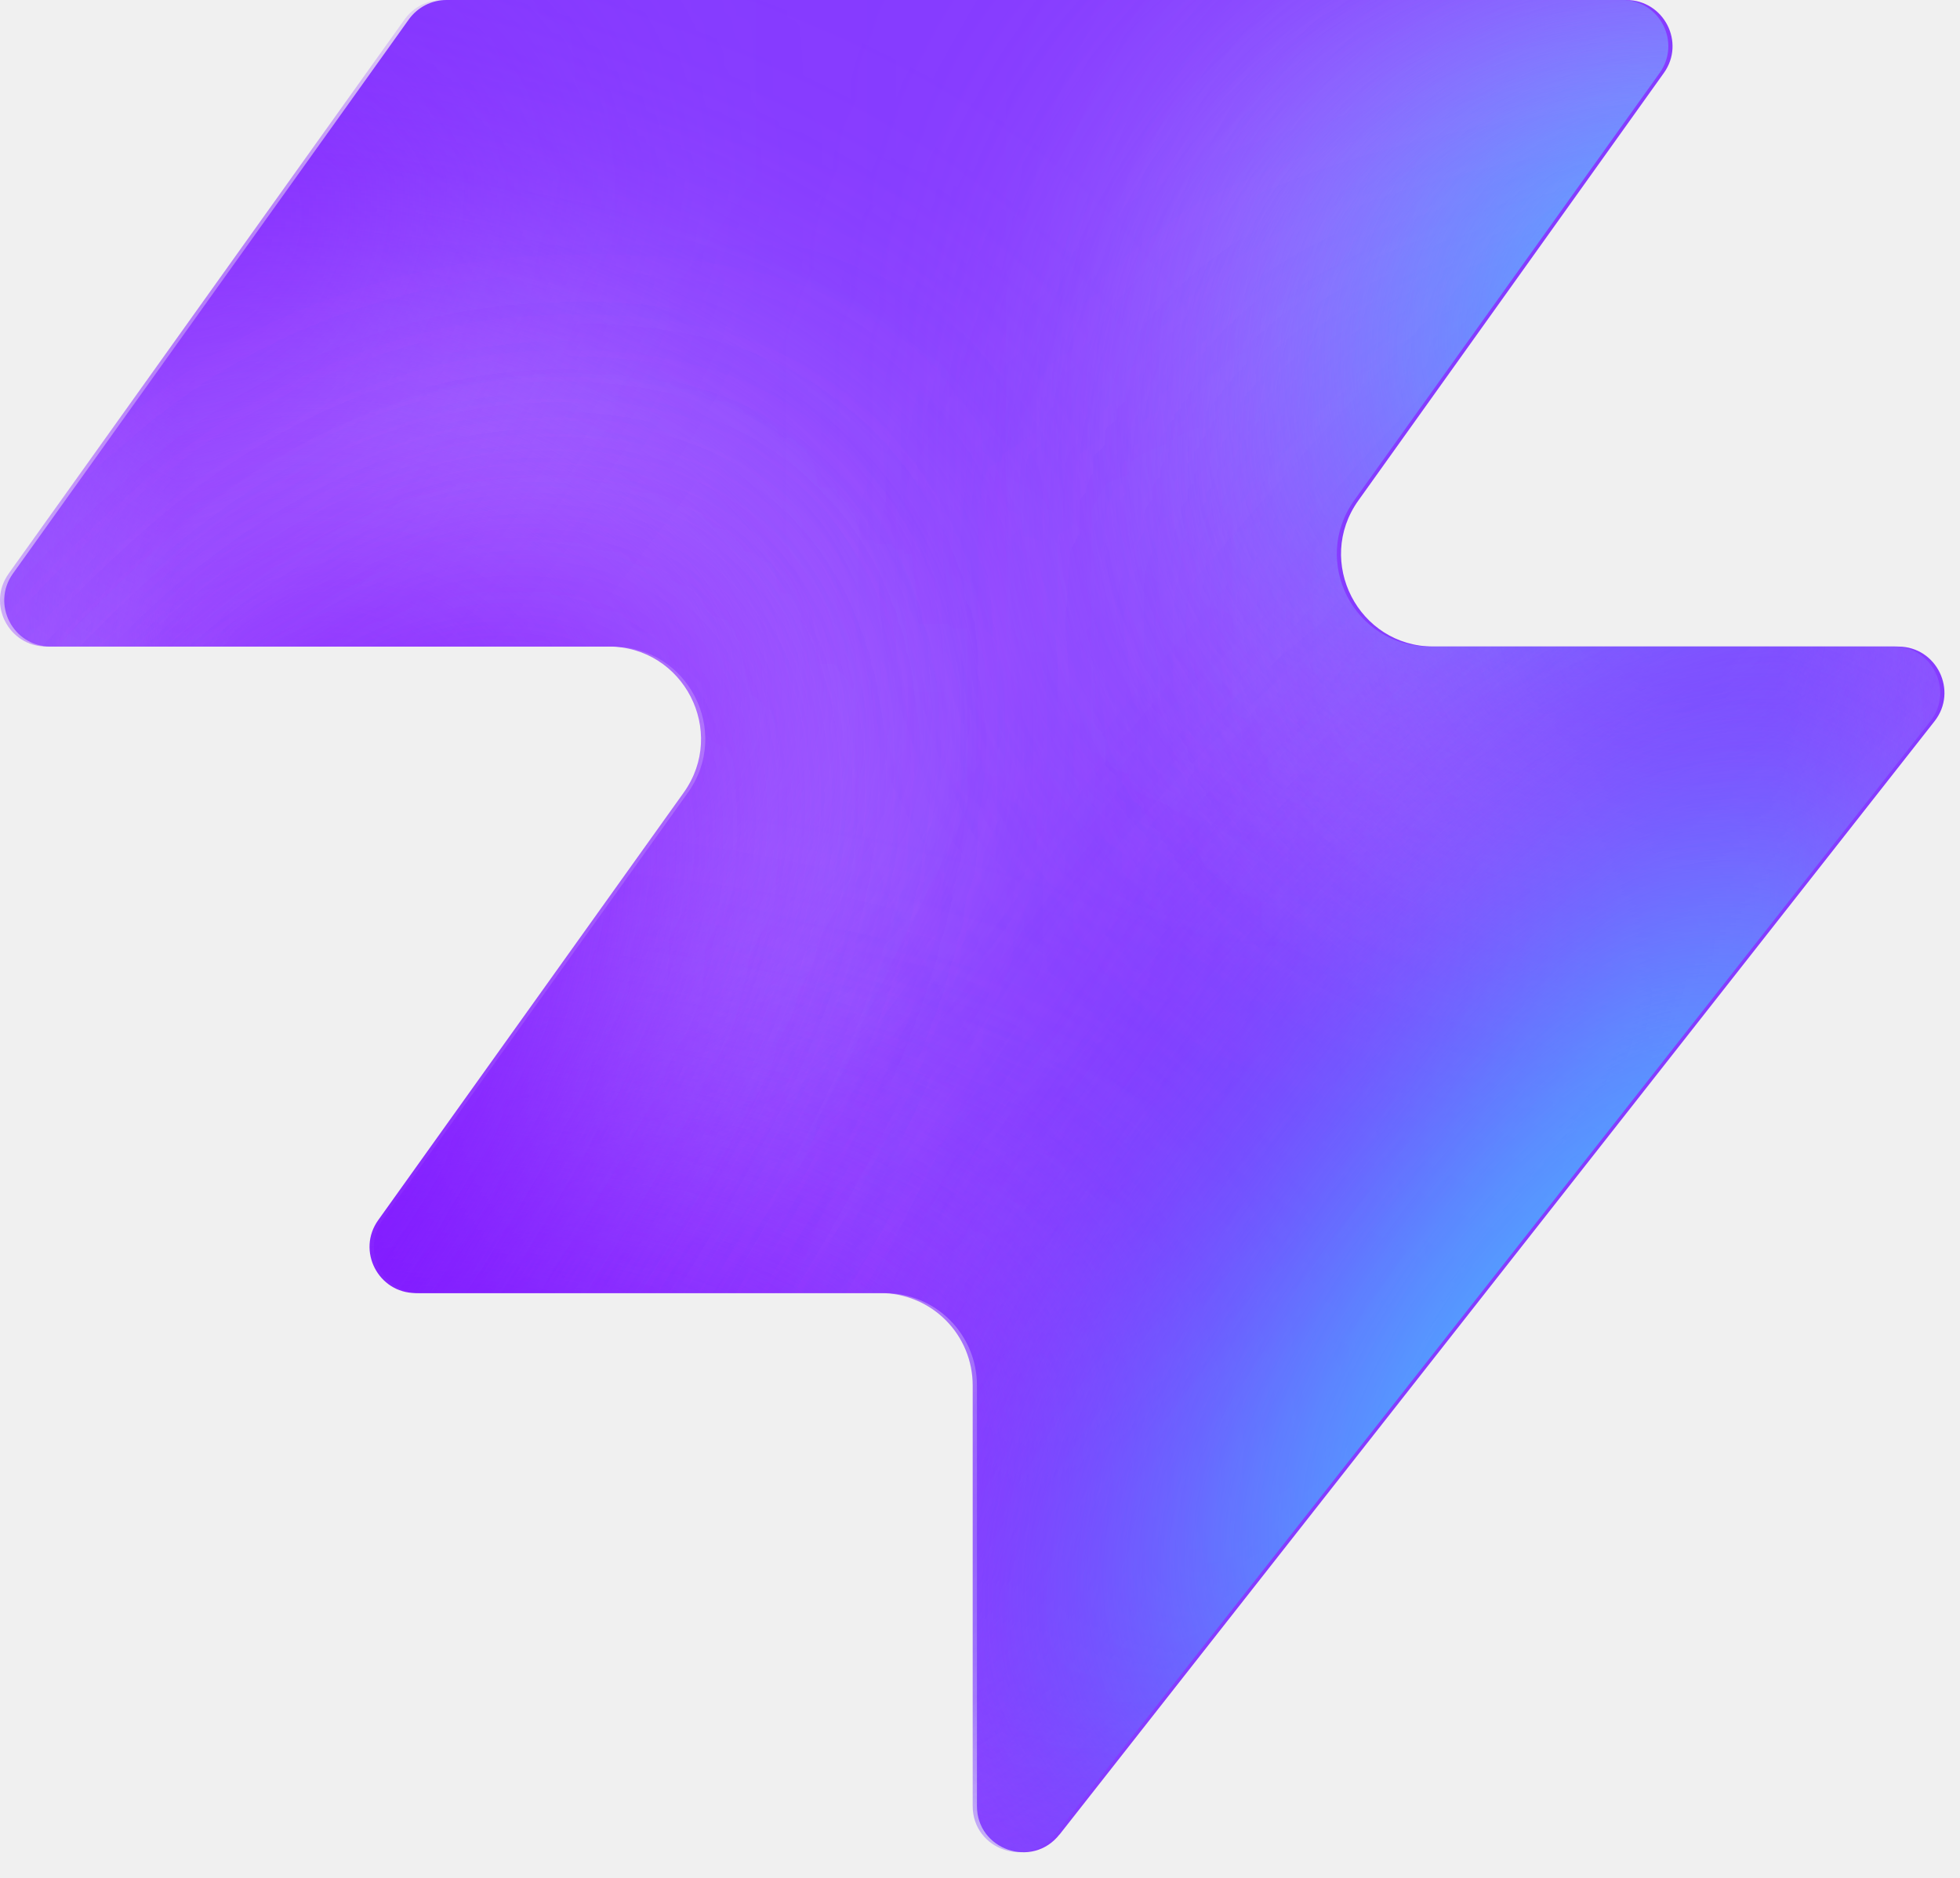
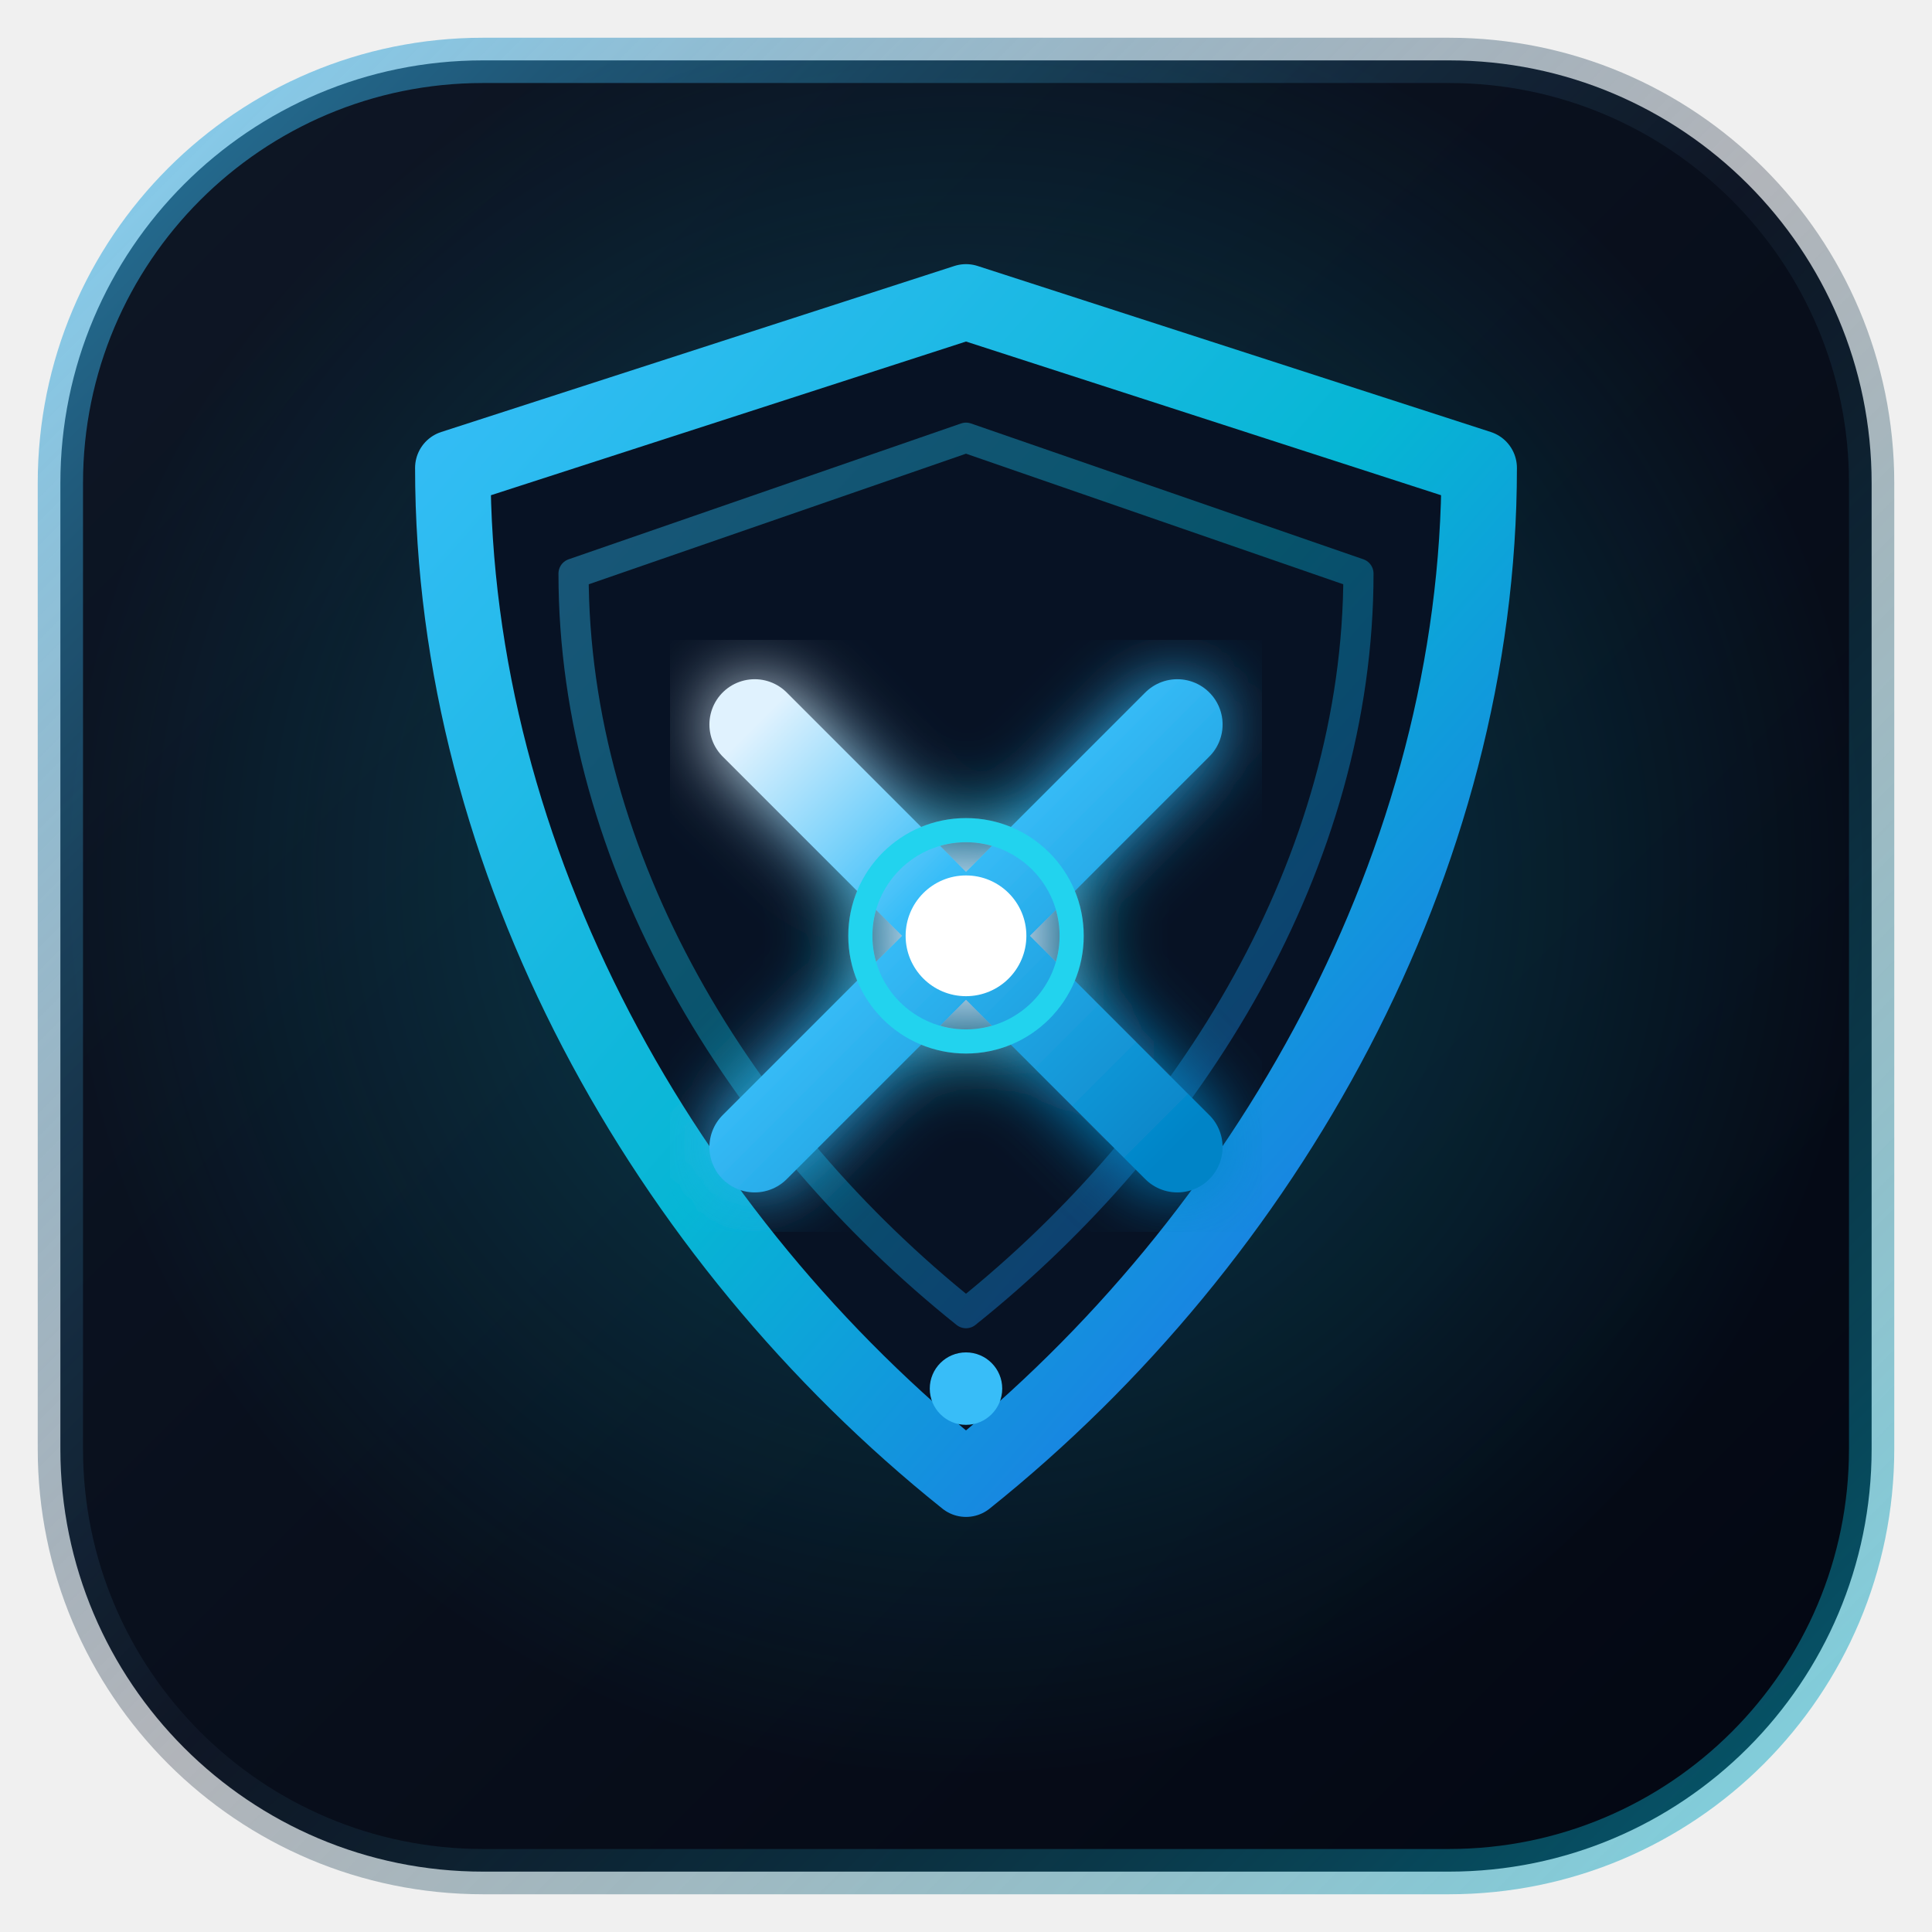
- <svg xmlns="http://www.w3.org/2000/svg" width="48" height="46" fill="none" viewBox="0 0 48 46">
-   <path fill="#863bff" d="M25.946 44.938c-.664.845-2.021.375-2.021-.698V33.937a2.26 2.26 0 0 0-2.262-2.262H10.287c-.92 0-1.456-1.04-.92-1.788l7.48-10.471c1.07-1.497 0-3.578-1.842-3.578H1.237c-.92 0-1.456-1.04-.92-1.788L10.013.474c.214-.297.556-.474.92-.474h28.894c.92 0 1.456 1.04.92 1.788l-7.48 10.471c-1.07 1.498 0 3.579 1.842 3.579h11.377c.943 0 1.473 1.088.89 1.83L25.947 44.94z" style="fill:#863bff;fill:color(display-p3 .525 .23 1);fill-opacity:1" />
-   <mask id="a" width="48" height="46" x="0" y="0" maskUnits="userSpaceOnUse" style="mask-type:alpha">
-     <path fill="#000" d="M25.842 44.938c-.664.844-2.021.375-2.021-.698V33.937a2.26 2.26 0 0 0-2.262-2.262H10.183c-.92 0-1.456-1.04-.92-1.788l7.48-10.471c1.07-1.498 0-3.579-1.842-3.579H1.133c-.92 0-1.456-1.04-.92-1.787L9.91.473c.214-.297.556-.474.92-.474h28.894c.92 0 1.456 1.04.92 1.788l-7.48 10.471c-1.07 1.498 0 3.578 1.842 3.578h11.377c.943 0 1.473 1.088.89 1.832L25.843 44.94z" style="fill:#000;fill-opacity:1" />
-   </mask>
-   <g mask="url(#a)">
-     <g filter="url(#b)">
-       <ellipse cx="5.508" cy="14.704" fill="#ede6ff" rx="5.508" ry="14.704" style="fill:#ede6ff;fill:color(display-p3 .927 .903 1);fill-opacity:1" transform="matrix(.00324 1 1 -.00324 -4.47 31.516)" />
-     </g>
-     <g filter="url(#c)">
-       <ellipse cx="10.399" cy="29.851" fill="#ede6ff" rx="10.399" ry="29.851" style="fill:#ede6ff;fill:color(display-p3 .927 .903 1);fill-opacity:1" transform="matrix(.00324 1 1 -.00324 -39.328 7.883)" />
-     </g>
-     <g filter="url(#d)">
-       <ellipse cx="5.508" cy="30.487" fill="#7e14ff" rx="5.508" ry="30.487" style="fill:#7e14ff;fill:color(display-p3 .492 .077 1);fill-opacity:1" transform="rotate(89.814 -25.913 -14.639)scale(1 -1)" />
-     </g>
-     <g filter="url(#e)">
-       <ellipse cx="5.508" cy="30.599" fill="#7e14ff" rx="5.508" ry="30.599" style="fill:#7e14ff;fill:color(display-p3 .492 .077 1);fill-opacity:1" transform="rotate(89.814 -32.644 -3.334)scale(1 -1)" />
-     </g>
-     <g filter="url(#f)">
-       <ellipse cx="5.508" cy="30.599" fill="#7e14ff" rx="5.508" ry="30.599" style="fill:#7e14ff;fill:color(display-p3 .492 .077 1);fill-opacity:1" transform="matrix(.00324 1 1 -.00324 -34.34 30.47)" />
-     </g>
-     <g filter="url(#g)">
-       <ellipse cx="14.072" cy="22.078" fill="#ede6ff" rx="14.072" ry="22.078" style="fill:#ede6ff;fill:color(display-p3 .927 .903 1);fill-opacity:1" transform="rotate(93.35 24.506 48.493)scale(-1 1)" />
-     </g>
-     <g filter="url(#h)">
-       <ellipse cx="3.47" cy="21.501" fill="#7e14ff" rx="3.47" ry="21.501" style="fill:#7e14ff;fill:color(display-p3 .492 .077 1);fill-opacity:1" transform="rotate(89.009 28.708 47.59)scale(-1 1)" />
-     </g>
-     <g filter="url(#i)">
-       <ellipse cx="3.47" cy="21.501" fill="#7e14ff" rx="3.47" ry="21.501" style="fill:#7e14ff;fill:color(display-p3 .492 .077 1);fill-opacity:1" transform="rotate(89.009 28.708 47.59)scale(-1 1)" />
-     </g>
-     <g filter="url(#j)">
-       <ellipse cx=".387" cy="8.972" fill="#7e14ff" rx="4.407" ry="29.108" style="fill:#7e14ff;fill:color(display-p3 .492 .077 1);fill-opacity:1" transform="rotate(39.51 .387 8.972)" />
-     </g>
-     <g filter="url(#k)">
-       <ellipse cx="47.523" cy="-6.092" fill="#7e14ff" rx="4.407" ry="29.108" style="fill:#7e14ff;fill:color(display-p3 .492 .077 1);fill-opacity:1" transform="rotate(37.892 47.523 -6.092)" />
-     </g>
-     <g filter="url(#l)">
-       <ellipse cx="41.412" cy="6.333" fill="#47bfff" rx="5.971" ry="9.665" style="fill:#47bfff;fill:color(display-p3 .28 .748 1);fill-opacity:1" transform="rotate(37.892 41.412 6.333)" />
-     </g>
-     <g filter="url(#m)">
-       <ellipse cx="-1.879" cy="38.332" fill="#7e14ff" rx="4.407" ry="29.108" style="fill:#7e14ff;fill:color(display-p3 .492 .077 1);fill-opacity:1" transform="rotate(37.892 -1.88 38.332)" />
-     </g>
-     <g filter="url(#n)">
-       <ellipse cx="-1.879" cy="38.332" fill="#7e14ff" rx="4.407" ry="29.108" style="fill:#7e14ff;fill:color(display-p3 .492 .077 1);fill-opacity:1" transform="rotate(37.892 -1.88 38.332)" />
-     </g>
-     <g filter="url(#o)">
-       <ellipse cx="35.651" cy="29.907" fill="#7e14ff" rx="4.407" ry="29.108" style="fill:#7e14ff;fill:color(display-p3 .492 .077 1);fill-opacity:1" transform="rotate(37.892 35.651 29.907)" />
-     </g>
-     <g filter="url(#p)">
-       <ellipse cx="38.418" cy="32.4" fill="#47bfff" rx="5.971" ry="15.297" style="fill:#47bfff;fill:color(display-p3 .28 .748 1);fill-opacity:1" transform="rotate(37.892 38.418 32.4)" />
-     </g>
-   </g>
+ <svg xmlns="http://www.w3.org/2000/svg" viewBox="0 0 64 64" width="64" height="64">
  <defs>
-     <filter id="b" width="60.045" height="41.654" x="-19.77" y="16.149" color-interpolation-filters="sRGB" filterUnits="userSpaceOnUse">
-       <feFlood flood-opacity="0" result="BackgroundImageFix" />
-       <feBlend in="SourceGraphic" in2="BackgroundImageFix" result="shape" />
-       <feGaussianBlur result="effect1_foregroundBlur_2002_17158" stdDeviation="7.659" />
-     </filter>
-     <filter id="c" width="90.34" height="51.437" x="-54.613" y="-7.533" color-interpolation-filters="sRGB" filterUnits="userSpaceOnUse">
-       <feFlood flood-opacity="0" result="BackgroundImageFix" />
-       <feBlend in="SourceGraphic" in2="BackgroundImageFix" result="shape" />
-       <feGaussianBlur result="effect1_foregroundBlur_2002_17158" stdDeviation="7.659" />
-     </filter>
-     <filter id="d" width="79.355" height="29.4" x="-49.64" y="2.03" color-interpolation-filters="sRGB" filterUnits="userSpaceOnUse">
-       <feFlood flood-opacity="0" result="BackgroundImageFix" />
-       <feBlend in="SourceGraphic" in2="BackgroundImageFix" result="shape" />
-       <feGaussianBlur result="effect1_foregroundBlur_2002_17158" stdDeviation="4.596" />
-     </filter>
-     <filter id="e" width="79.579" height="29.4" x="-45.045" y="20.029" color-interpolation-filters="sRGB" filterUnits="userSpaceOnUse">
-       <feFlood flood-opacity="0" result="BackgroundImageFix" />
-       <feBlend in="SourceGraphic" in2="BackgroundImageFix" result="shape" />
-       <feGaussianBlur result="effect1_foregroundBlur_2002_17158" stdDeviation="4.596" />
-     </filter>
-     <filter id="f" width="79.579" height="29.4" x="-43.513" y="21.178" color-interpolation-filters="sRGB" filterUnits="userSpaceOnUse">
-       <feFlood flood-opacity="0" result="BackgroundImageFix" />
-       <feBlend in="SourceGraphic" in2="BackgroundImageFix" result="shape" />
-       <feGaussianBlur result="effect1_foregroundBlur_2002_17158" stdDeviation="4.596" />
-     </filter>
-     <filter id="g" width="74.749" height="58.852" x="15.756" y="-17.901" color-interpolation-filters="sRGB" filterUnits="userSpaceOnUse">
-       <feFlood flood-opacity="0" result="BackgroundImageFix" />
-       <feBlend in="SourceGraphic" in2="BackgroundImageFix" result="shape" />
-       <feGaussianBlur result="effect1_foregroundBlur_2002_17158" stdDeviation="7.659" />
-     </filter>
-     <filter id="h" width="61.377" height="25.362" x="23.548" y="2.284" color-interpolation-filters="sRGB" filterUnits="userSpaceOnUse">
-       <feFlood flood-opacity="0" result="BackgroundImageFix" />
-       <feBlend in="SourceGraphic" in2="BackgroundImageFix" result="shape" />
-       <feGaussianBlur result="effect1_foregroundBlur_2002_17158" stdDeviation="4.596" />
-     </filter>
-     <filter id="i" width="61.377" height="25.362" x="23.548" y="2.284" color-interpolation-filters="sRGB" filterUnits="userSpaceOnUse">
-       <feFlood flood-opacity="0" result="BackgroundImageFix" />
-       <feBlend in="SourceGraphic" in2="BackgroundImageFix" result="shape" />
-       <feGaussianBlur result="effect1_foregroundBlur_2002_17158" stdDeviation="4.596" />
-     </filter>
-     <filter id="j" width="56.045" height="63.649" x="-27.636" y="-22.853" color-interpolation-filters="sRGB" filterUnits="userSpaceOnUse">
-       <feFlood flood-opacity="0" result="BackgroundImageFix" />
-       <feBlend in="SourceGraphic" in2="BackgroundImageFix" result="shape" />
-       <feGaussianBlur result="effect1_foregroundBlur_2002_17158" stdDeviation="4.596" />
-     </filter>
-     <filter id="k" width="54.814" height="64.646" x="20.116" y="-38.415" color-interpolation-filters="sRGB" filterUnits="userSpaceOnUse">
-       <feFlood flood-opacity="0" result="BackgroundImageFix" />
-       <feBlend in="SourceGraphic" in2="BackgroundImageFix" result="shape" />
-       <feGaussianBlur result="effect1_foregroundBlur_2002_17158" stdDeviation="4.596" />
-     </filter>
-     <filter id="l" width="33.541" height="35.313" x="24.641" y="-11.323" color-interpolation-filters="sRGB" filterUnits="userSpaceOnUse">
-       <feFlood flood-opacity="0" result="BackgroundImageFix" />
-       <feBlend in="SourceGraphic" in2="BackgroundImageFix" result="shape" />
-       <feGaussianBlur result="effect1_foregroundBlur_2002_17158" stdDeviation="4.596" />
-     </filter>
-     <filter id="m" width="54.814" height="64.646" x="-29.286" y="6.009" color-interpolation-filters="sRGB" filterUnits="userSpaceOnUse">
-       <feFlood flood-opacity="0" result="BackgroundImageFix" />
-       <feBlend in="SourceGraphic" in2="BackgroundImageFix" result="shape" />
-       <feGaussianBlur result="effect1_foregroundBlur_2002_17158" stdDeviation="4.596" />
-     </filter>
-     <filter id="n" width="54.814" height="64.646" x="-29.286" y="6.009" color-interpolation-filters="sRGB" filterUnits="userSpaceOnUse">
-       <feFlood flood-opacity="0" result="BackgroundImageFix" />
-       <feBlend in="SourceGraphic" in2="BackgroundImageFix" result="shape" />
-       <feGaussianBlur result="effect1_foregroundBlur_2002_17158" stdDeviation="4.596" />
-     </filter>
-     <filter id="o" width="54.814" height="64.646" x="8.244" y="-2.416" color-interpolation-filters="sRGB" filterUnits="userSpaceOnUse">
-       <feFlood flood-opacity="0" result="BackgroundImageFix" />
-       <feBlend in="SourceGraphic" in2="BackgroundImageFix" result="shape" />
-       <feGaussianBlur result="effect1_foregroundBlur_2002_17158" stdDeviation="4.596" />
-     </filter>
-     <filter id="p" width="39.409" height="43.623" x="18.713" y="10.588" color-interpolation-filters="sRGB" filterUnits="userSpaceOnUse">
-       <feFlood flood-opacity="0" result="BackgroundImageFix" />
-       <feBlend in="SourceGraphic" in2="BackgroundImageFix" result="shape" />
-       <feGaussianBlur result="effect1_foregroundBlur_2002_17158" stdDeviation="4.596" />
+     <linearGradient id="bgGrad" x1="0%" y1="0%" x2="100%" y2="100%">
+       <stop offset="0%" stop-color="#0e1726" />
+       <stop offset="100%" stop-color="#030712" />
+     </linearGradient>
+     <linearGradient id="borderGrad" x1="0%" y1="0%" x2="100%" y2="100%">
+       <stop offset="0%" stop-color="#38bdf8" stop-opacity="0.6" />
+       <stop offset="50%" stop-color="#1e293b" stop-opacity="0.3" />
+       <stop offset="100%" stop-color="#06b6d4" stop-opacity="0.5" />
+     </linearGradient>
+     <linearGradient id="shieldGrad" x1="0%" y1="0%" x2="100%" y2="100%">
+       <stop offset="0%" stop-color="#38bdf8" />
+       <stop offset="50%" stop-color="#06b6d4" />
+       <stop offset="100%" stop-color="#2563eb" />
+     </linearGradient>
+     <linearGradient id="xGrad" x1="0%" y1="0%" x2="100%" y2="100%">
+       <stop offset="0%" stop-color="#e0f2fe" />
+       <stop offset="40%" stop-color="#38bdf8" />
+       <stop offset="100%" stop-color="#0284c7" />
+     </linearGradient>
+     <radialGradient id="spotlight" cx="50%" cy="45%" r="50%">
+       <stop offset="0%" stop-color="#06b6d4" stop-opacity="0.3" />
+       <stop offset="100%" stop-color="#06b6d4" stop-opacity="0" />
+     </radialGradient>
+     <filter id="glow" x="-20%" y="-20%" width="140%" height="140%">
+       <feGaussianBlur stdDeviation="1.2" result="blur" />
+       <feMerge>
+         <feMergeNode in="blur" />
+         <feMergeNode in="SourceGraphic" />
+       </feMerge>
    </filter>
  </defs>
+   <rect x="2" y="2" width="60" height="60" rx="14" fill="url(#bgGrad)" stroke="url(#borderGrad)" stroke-width="1.5" />
+   <rect x="2" y="2" width="60" height="60" rx="14" fill="url(#spotlight)" />
+   <path d="M32 10 L49 15.5 C49 28.5 42 41 32 49 C22 41 15 28.5 15 15.5 Z" fill="#071224" stroke="url(#shieldGrad)" stroke-width="2.5" stroke-linejoin="round" stroke-linecap="round" />
+   <path d="M32 14.5 L45 19 C45 28.5 39.5 37.5 32 43.5 C24.5 37.5 19 28.5 19 19 Z" fill="none" stroke="url(#shieldGrad)" stroke-width="1" stroke-opacity="0.4" stroke-linejoin="round" />
+   <g filter="url(#glow)">
+     <path d="M25 24 L39 38" stroke="url(#xGrad)" stroke-width="3" stroke-linecap="round" />
+     <path d="M39 24 L25 38" stroke="url(#xGrad)" stroke-width="3" stroke-linecap="round" />
+     <circle cx="32" cy="31" r="2" fill="#ffffff" />
+     <circle cx="32" cy="31" r="3.5" fill="none" stroke="#22d3ee" stroke-width="0.8" />
+   </g>
+   <circle cx="32" cy="46" r="1.2" fill="#38bdf8" />
</svg>
